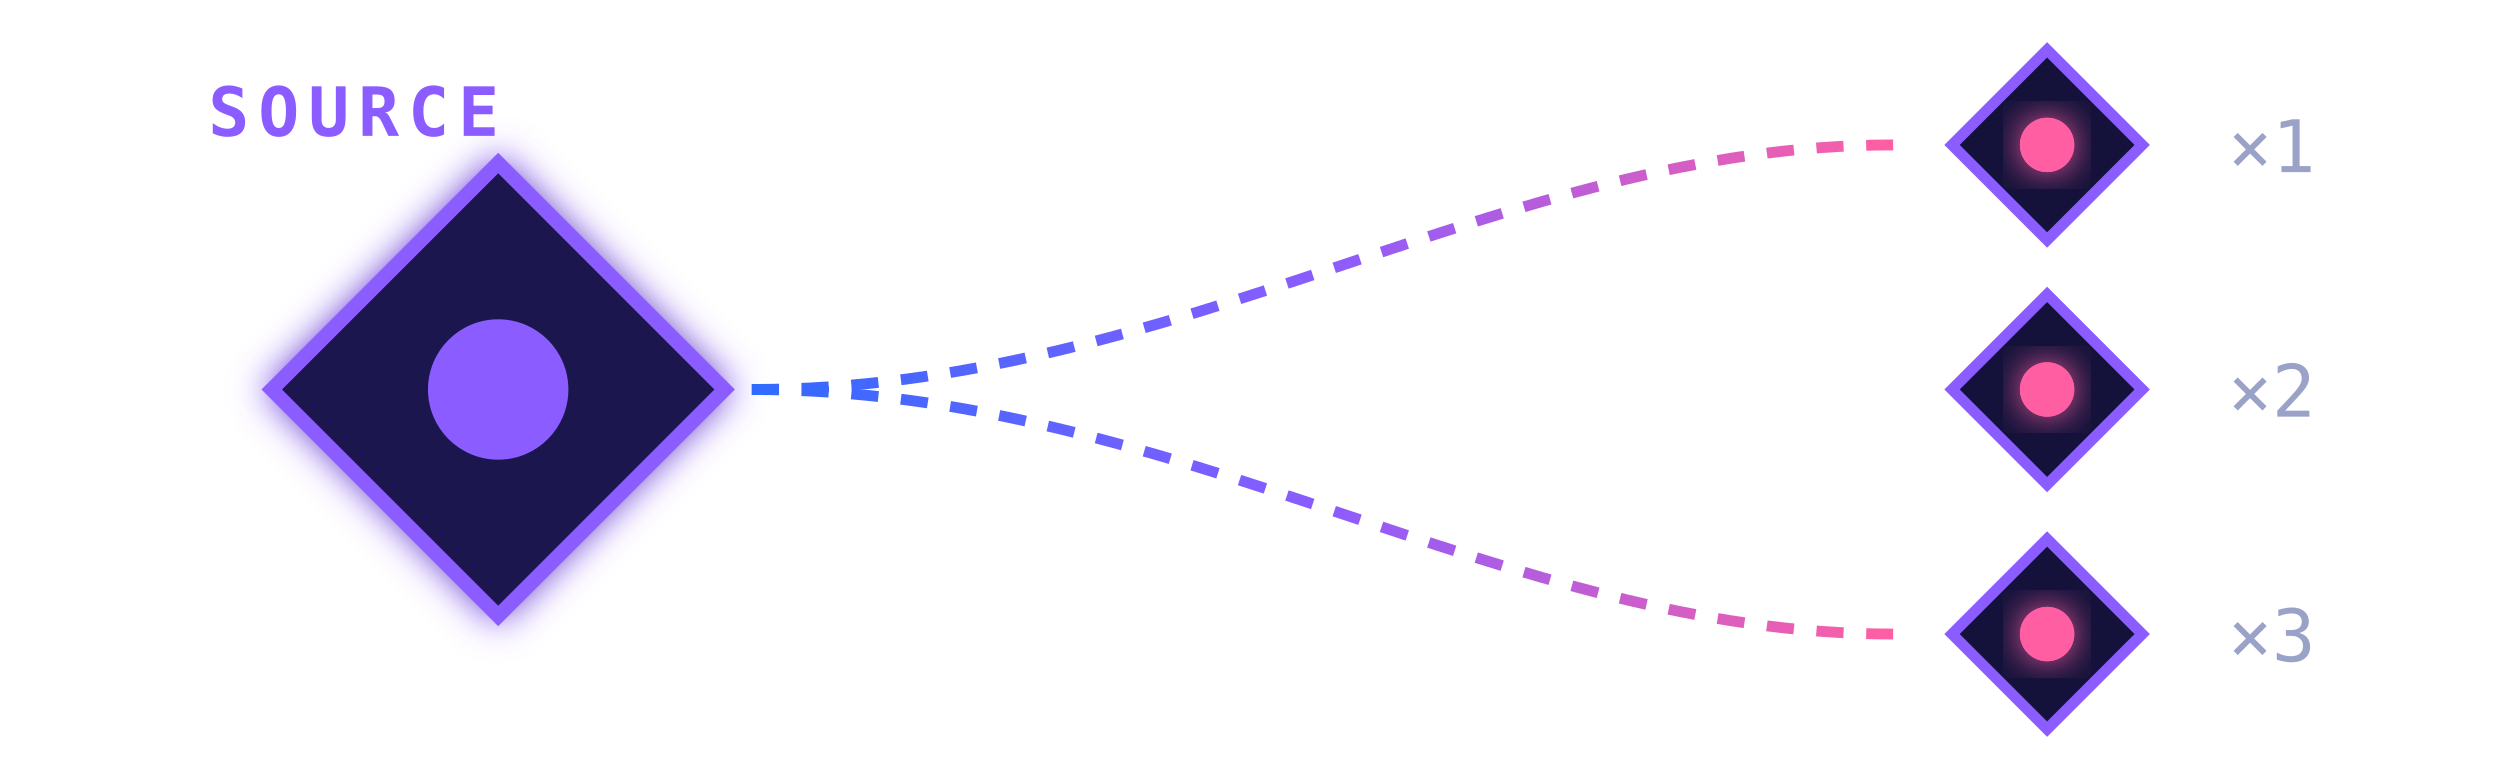
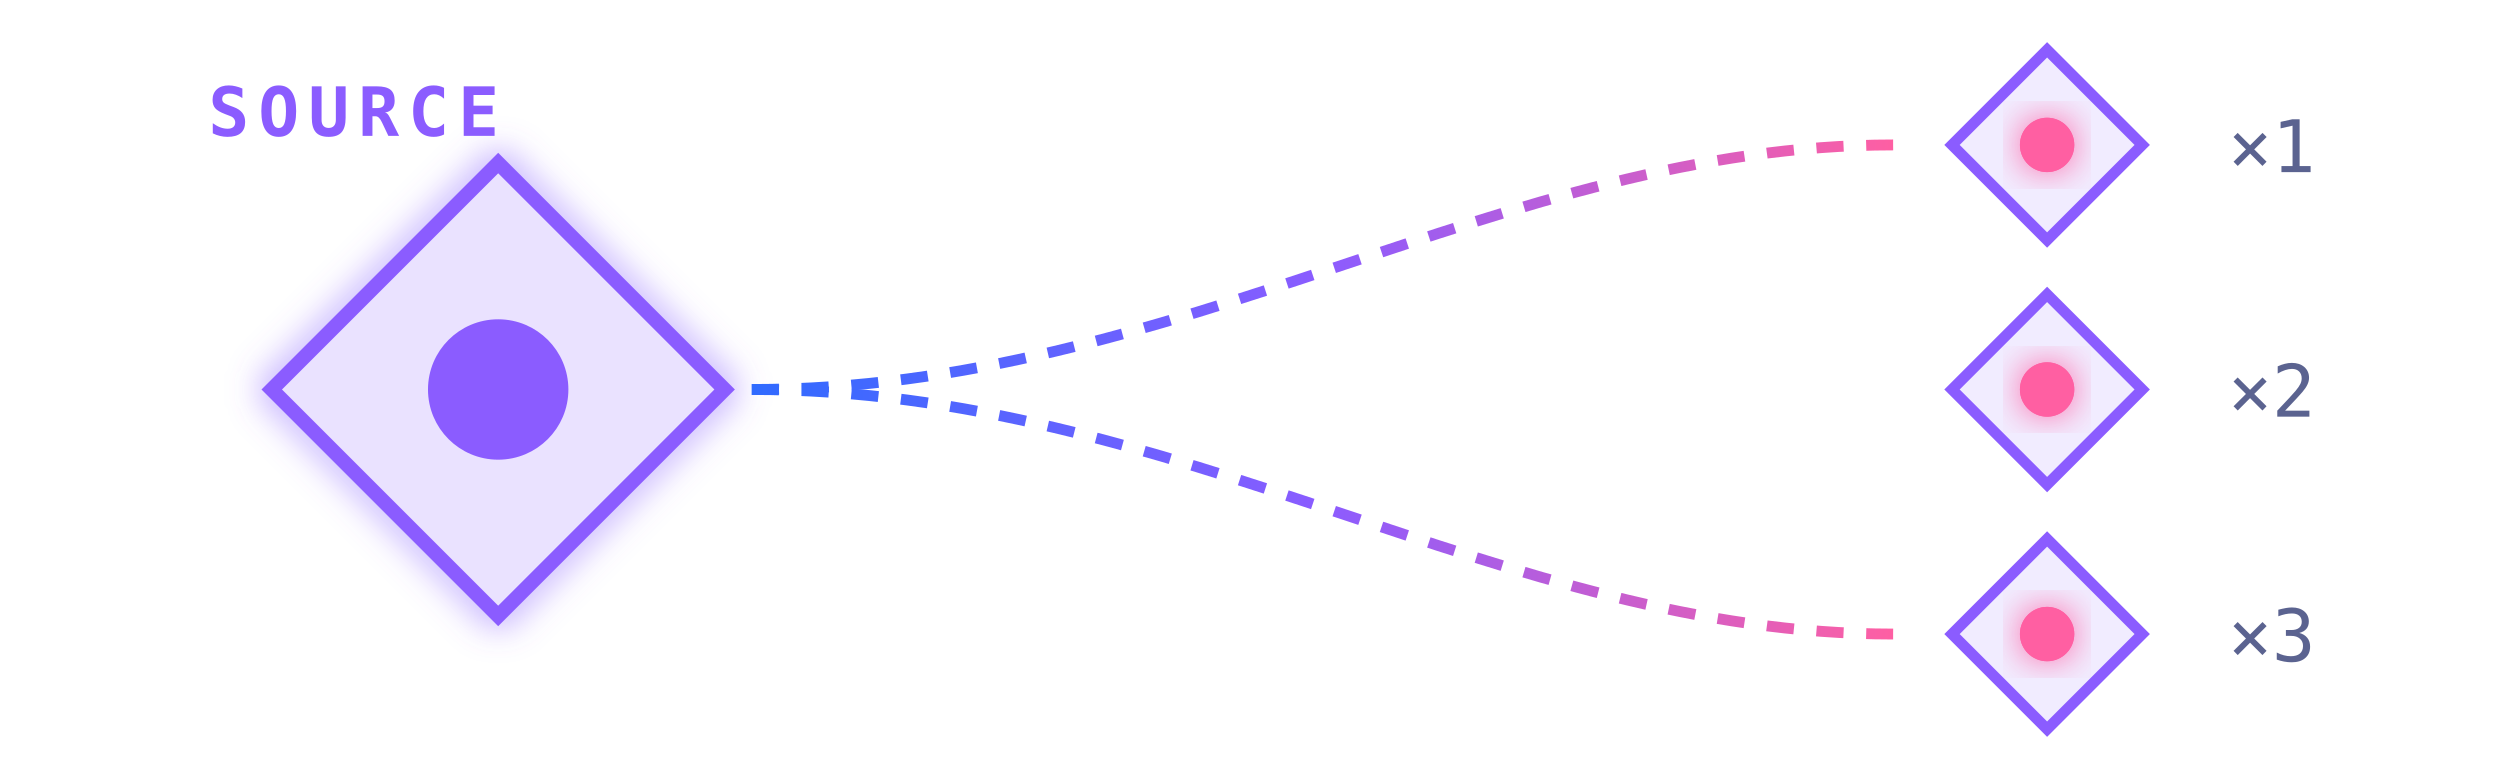
- <svg xmlns="http://www.w3.org/2000/svg" viewBox="0 -2 552 172" role="img" aria-label="One component source feeding three synchronised instances" style="display:block;width:100%;height:auto;background:#0A0D1C;border-radius:12px">
+ <svg xmlns="http://www.w3.org/2000/svg" viewBox="0 -2 552 172" role="img" aria-label="One component source feeding three synchronised instances" style="display:block;width:100%;height:auto;border-radius:12px">
  <defs>
    <linearGradient id="ho-components-accentGrad" x1="0" y1="0" x2="1" y2="0">
      <stop offset="0" stop-color="#2F6BFF" />
      <stop offset="0.5" stop-color="#8B5CFF" />
      <stop offset="1" stop-color="#FF5FA2" />
    </linearGradient>
    <linearGradient id="ho-components-floorFade" x1="0" y1="0" x2="0" y2="1">
      <stop offset="0" stop-color="#FFFFFF" stop-opacity="0" />
      <stop offset="0.5" stop-color="#FFFFFF" stop-opacity="1" />
      <stop offset="1" stop-color="#FFFFFF" stop-opacity="0" />
    </linearGradient>
    <mask id="ho-components-floorMask">
      <rect x="900" y="300" width="1200" height="700" fill="url(#ho-components-floorFade)" />
    </mask>
    <filter id="ho-components-glow" x="-30%" y="-30%" width="160%" height="160%">
      <feGaussianBlur stdDeviation="4" result="b" />
      <feMerge>
        <feMergeNode in="b" />
        <feMergeNode in="SourceGraphic" />
      </feMerge>
    </filter>
    <filter id="ho-components-softGlow" x="-50%" y="-50%" width="200%" height="200%">
      <feGaussianBlur stdDeviation="10" result="b" />
      <feMerge>
        <feMergeNode in="b" />
        <feMergeNode in="SourceGraphic" />
      </feMerge>
    </filter>
  </defs>
-   <path d="M110 34.0 l50 50 l-50 50 l-50 -50 Z" fill="#1B1450" stroke="#8B5CFF" stroke-width="3.2" filter="url(#ho-components-glow)" />
+   <path d="M110 34.0 l50 50 l-50 50 l-50 -50 Z" fill="#EAE2FF" stroke="#8B5CFF" stroke-width="3.2" filter="url(#ho-components-glow)" />
  <circle cx="110" cy="84.0" r="14" fill="#8B5CFF" />
  <text x="46.0" y="28.0" font-family="IBM Plex Mono, monospace" font-size="15" font-weight="600" fill="#8B5CFF" text-anchor="start" letter-spacing="2">SOURCE</text>
  <path d="M166 84.0 C260 84.0 332 30.0 418 30.0" fill="none" stroke="url(#ho-components-accentGrad)" stroke-width="2.4" stroke-dasharray="6 5">
-     <animate attributeName="stroke-dashoffset" from="0" to="-11" dur="0.8s" repeatCount="indefinite" />
+     <animate attributeName="stroke-dashoffset" from="0" to="-11" dur="0.75s" repeatCount="indefinite" />
  </path>
-   <path d="M452 9.0 l21 21 l-21 21 l-21 -21 Z" fill="#14123A" stroke="#8B5CFF" stroke-width="2.4" />
+   <path d="M452 9.0 l21 21 l-21 21 l-21 -21 Z" fill="#F1ECFF" stroke="#8B5CFF" stroke-width="2.4" />
  <circle cx="452" cy="30.0" r="6" fill="#FF5FA2" />
-   <text x="492.0" y="36.0" font-family="IBM Plex Mono, monospace" font-size="16" font-weight="500" fill="#9AA3C7" text-anchor="start">×1</text>
+   <text x="492.0" y="36.0" font-family="IBM Plex Mono, monospace" font-size="16" font-weight="500" fill="#5B6390" text-anchor="start">×1</text>
  <path d="M166 84.0 C260 84.0 332 84.0 418 84.0" fill="none" stroke="url(#ho-components-accentGrad)" stroke-width="2.4" stroke-dasharray="6 5">
-     <animate attributeName="stroke-dashoffset" from="0" to="-11" dur="0.8s" repeatCount="indefinite" />
+     <animate attributeName="stroke-dashoffset" from="0" to="-11" dur="0.75s" repeatCount="indefinite" />
  </path>
-   <path d="M452 63.0 l21 21 l-21 21 l-21 -21 Z" fill="#14123A" stroke="#8B5CFF" stroke-width="2.4" />
+   <path d="M452 63.0 l21 21 l-21 21 l-21 -21 Z" fill="#F1ECFF" stroke="#8B5CFF" stroke-width="2.4" />
  <circle cx="452" cy="84.0" r="6" fill="#FF5FA2" />
-   <text x="492.0" y="90.0" font-family="IBM Plex Mono, monospace" font-size="16" font-weight="500" fill="#9AA3C7" text-anchor="start">×2</text>
+   <text x="492.0" y="90.0" font-family="IBM Plex Mono, monospace" font-size="16" font-weight="500" fill="#5B6390" text-anchor="start">×2</text>
  <path d="M166 84.0 C260 84.0 332 138.0 418 138.0" fill="none" stroke="url(#ho-components-accentGrad)" stroke-width="2.4" stroke-dasharray="6 5">
-     <animate attributeName="stroke-dashoffset" from="0" to="-11" dur="0.8s" repeatCount="indefinite" />
+     <animate attributeName="stroke-dashoffset" from="0" to="-11" dur="0.75s" repeatCount="indefinite" />
  </path>
-   <path d="M452 117.0 l21 21 l-21 21 l-21 -21 Z" fill="#14123A" stroke="#8B5CFF" stroke-width="2.4" />
+   <path d="M452 117.0 l21 21 l-21 21 l-21 -21 Z" fill="#F1ECFF" stroke="#8B5CFF" stroke-width="2.4" />
  <circle cx="452" cy="138.0" r="6" fill="#FF5FA2" />
-   <text x="492.0" y="144.0" font-family="IBM Plex Mono, monospace" font-size="16" font-weight="500" fill="#9AA3C7" text-anchor="start">×3</text>
+   <text x="492.0" y="144.0" font-family="IBM Plex Mono, monospace" font-size="16" font-weight="500" fill="#5B6390" text-anchor="start">×3</text>
  <circle cx="110" cy="84.0" r="14" fill="none" stroke="#8B5CFF" stroke-width="3">
    <animate attributeName="r" values="14;40" dur="3s" repeatCount="indefinite" />
    <animate attributeName="opacity" values="0.9;0" dur="3s" repeatCount="indefinite" />
  </circle>
  <circle cx="452" cy="30.0" r="6" fill="#FF5FA2" filter="url(#ho-components-glow)">
    <animate attributeName="r" values="6;6;11;6;6" keyTimes="0;0.30;0.38;0.50;1" dur="3s" repeatCount="indefinite" />
  </circle>
  <circle cx="452" cy="84.0" r="6" fill="#FF5FA2" filter="url(#ho-components-glow)">
    <animate attributeName="r" values="6;6;11;6;6" keyTimes="0;0.45;0.53;0.65;1" dur="3s" repeatCount="indefinite" />
  </circle>
  <circle cx="452" cy="138.0" r="6" fill="#FF5FA2" filter="url(#ho-components-glow)">
    <animate attributeName="r" values="6;6;11;6;6" keyTimes="0;0.60;0.68;0.80;1" dur="3s" repeatCount="indefinite" />
  </circle>
</svg>
